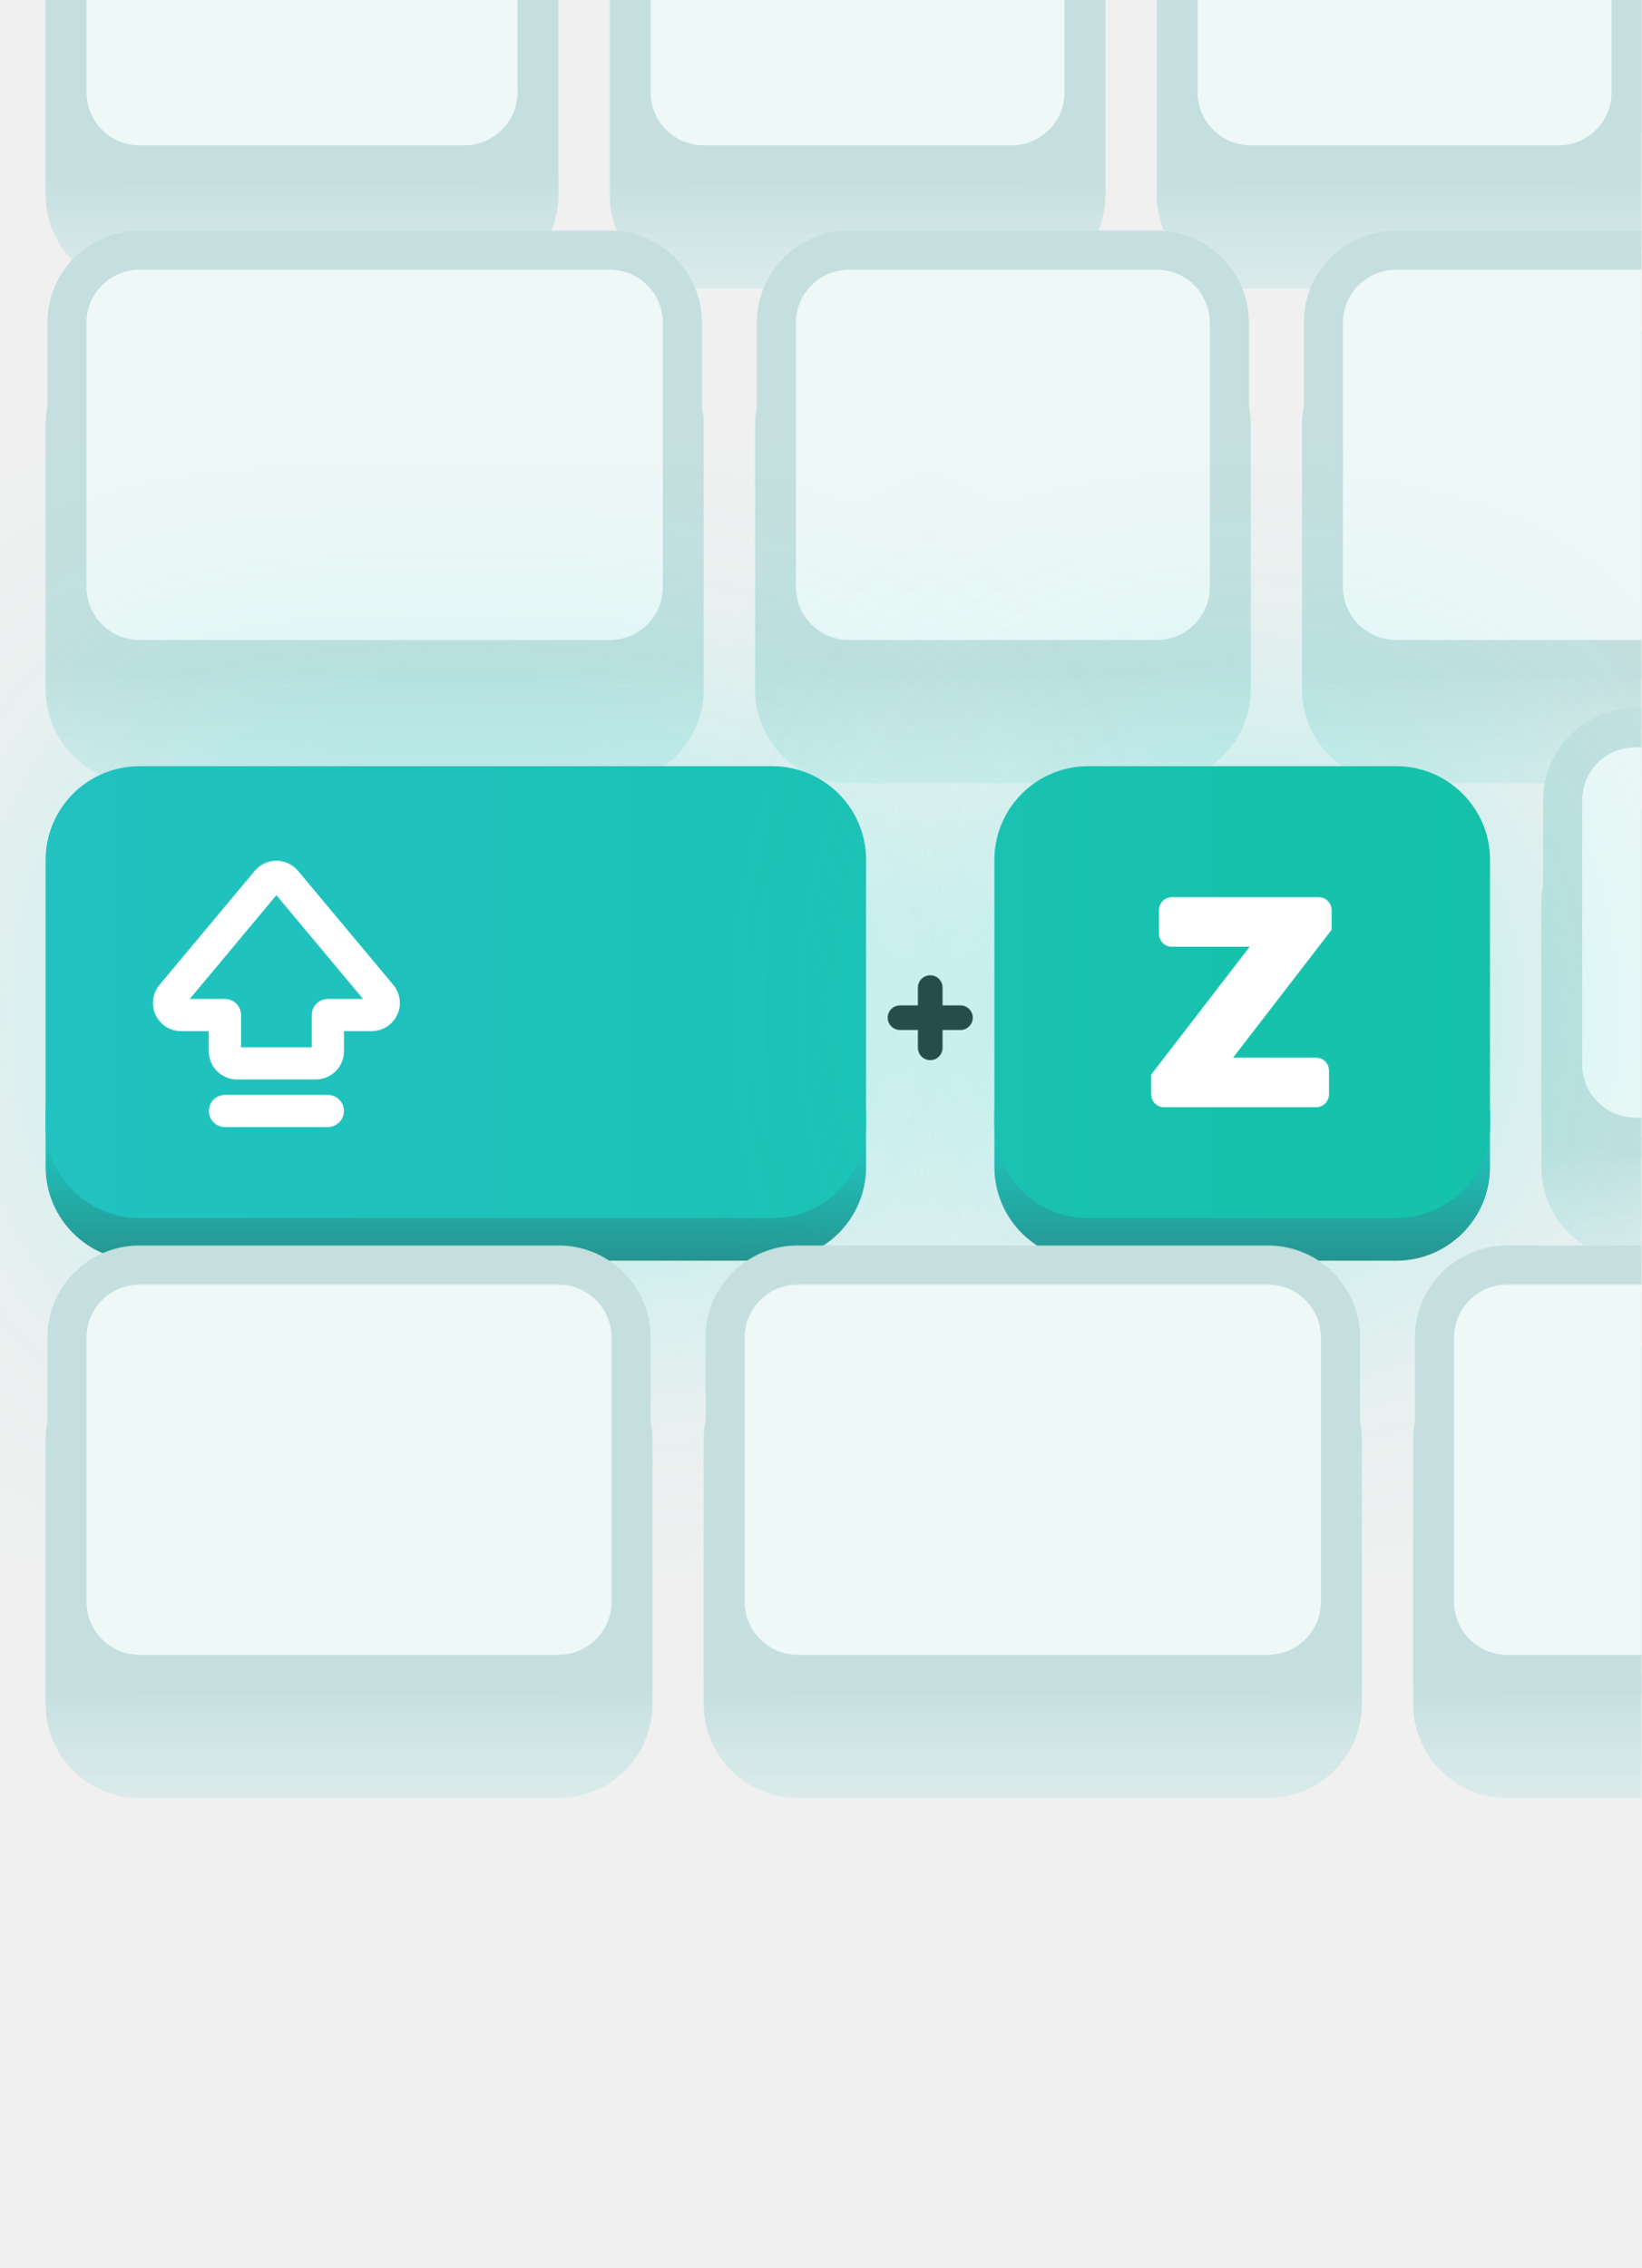
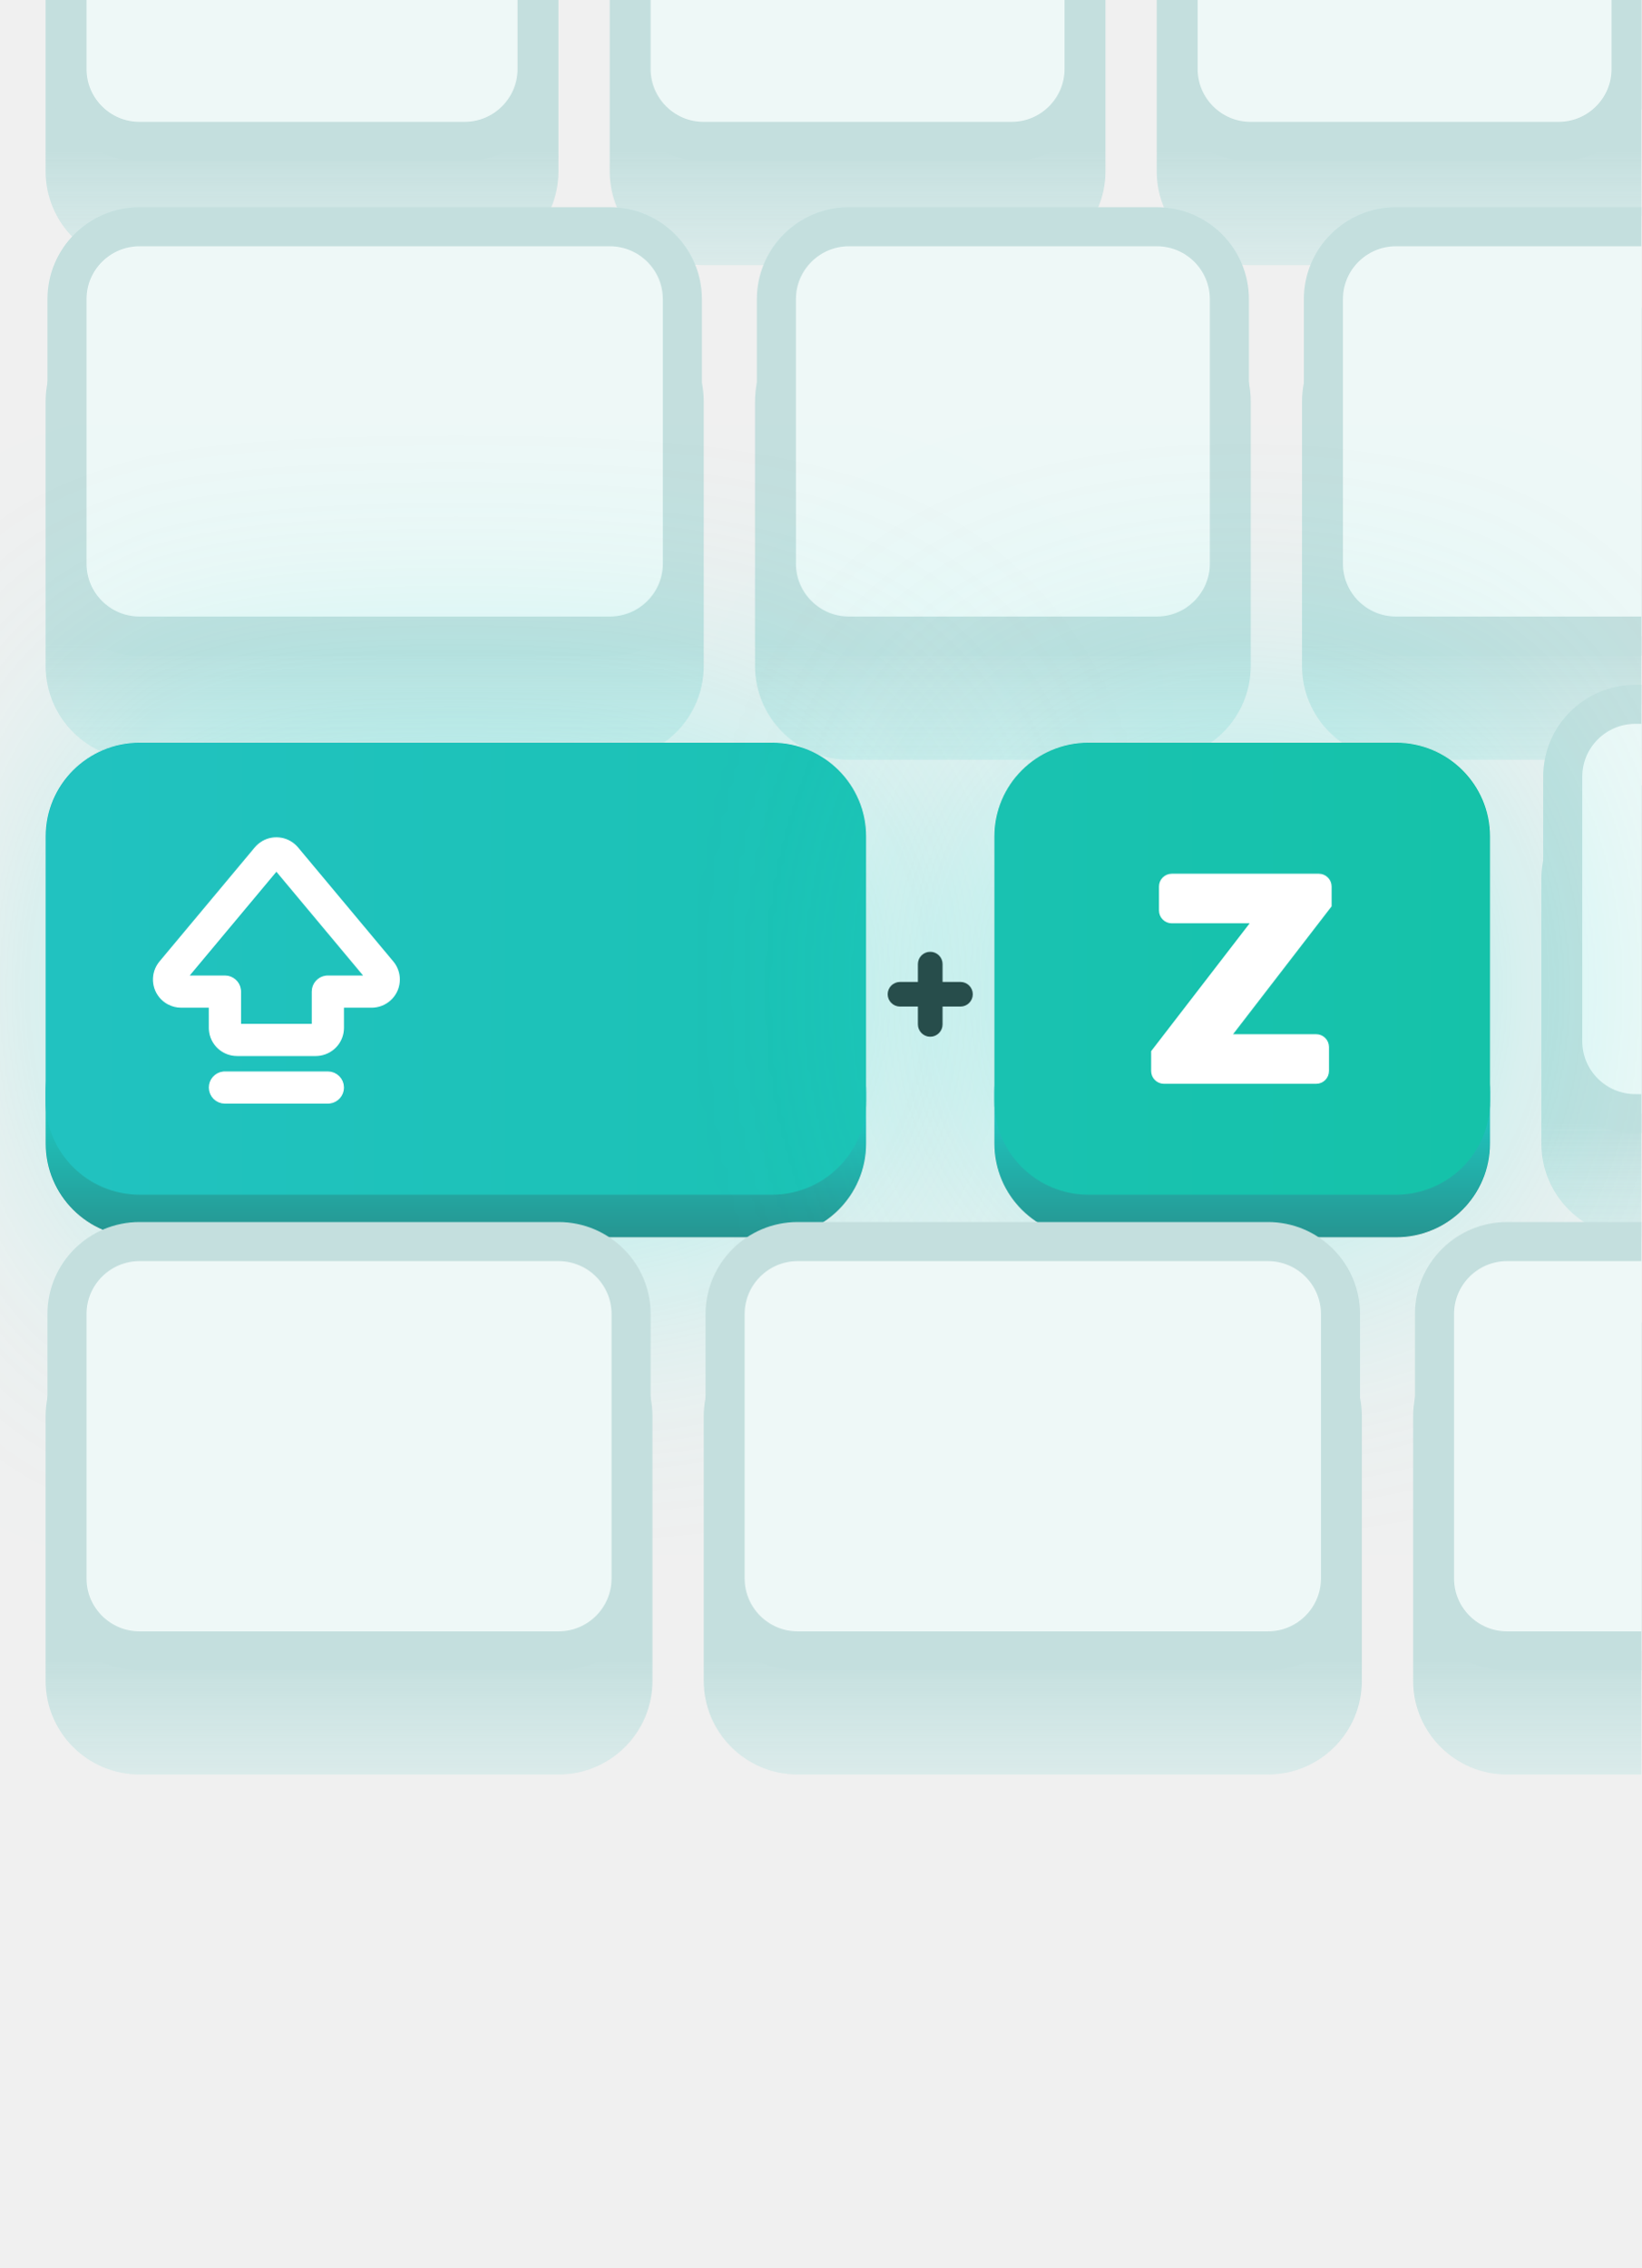
<svg xmlns="http://www.w3.org/2000/svg" width="210" height="290" viewBox="0 0 210 290" fill="none">
  <g clip-path="url(#clip0_200_342)">
    <g clip-path="url(#clip1_200_342)">
-       <path d="M129.403 -20.909H90.036C83.393 -20.909 78.007 -15.537 78.007 -8.909V24.909C78.007 31.537 83.393 36.909 90.036 36.909H129.403C136.046 36.909 141.432 31.537 141.432 24.909V-8.909C141.432 -15.537 136.046 -20.909 129.403 -20.909Z" fill="url(#paint0_linear_200_342)" />
-       <path d="M129.403 -31.273H90.036C84.903 -31.273 80.741 -27.121 80.741 -22V11.818C80.741 16.939 84.903 21.091 90.036 21.091H129.403C134.537 21.091 138.698 16.939 138.698 11.818V-22C138.698 -27.121 134.537 -31.273 129.403 -31.273Z" fill="#EEF8F7" stroke="#C4DFDE" stroke-width="5" />
-       <path d="M199.388 -20.909H160.021C153.378 -20.909 147.993 -15.537 147.993 -8.909V24.909C147.993 31.537 153.378 36.909 160.021 36.909H199.388C206.032 36.909 211.417 31.537 211.417 24.909V-8.909C211.417 -15.537 206.032 -20.909 199.388 -20.909Z" fill="url(#paint1_linear_200_342)" />
-       <path d="M199.388 -31.273H160.022C154.888 -31.273 150.727 -27.121 150.727 -22V11.818C150.727 16.939 154.888 21.091 160.022 21.091H199.388C204.522 21.091 208.683 16.939 208.683 11.818V-22C208.683 -27.121 204.522 -31.273 199.388 -31.273Z" fill="#EEF8F7" stroke="#C4DFDE" stroke-width="5" />
-       <path d="M59.417 -20.909H17.863C11.22 -20.909 5.834 -15.537 5.834 -8.909V24.909C5.834 31.537 11.22 36.909 17.863 36.909H59.417C66.061 36.909 71.446 31.537 71.446 24.909V-8.909C71.446 -15.537 66.061 -20.909 59.417 -20.909Z" fill="url(#paint2_linear_200_342)" />
-       <path d="M59.417 -31.273H17.863C12.73 -31.273 8.568 -27.121 8.568 -22V11.818C8.568 16.939 12.73 21.091 17.863 21.091H59.417C64.551 21.091 68.712 16.939 68.712 11.818V-22C68.712 -27.121 64.551 -31.273 59.417 -31.273Z" fill="#EEF8F7" stroke="#C4DFDE" stroke-width="5" />
-       <path d="M78.007 42.364H17.863C11.22 42.364 5.834 47.736 5.834 54.364V88.182C5.834 94.809 11.22 100.182 17.863 100.182H78.007C84.65 100.182 90.036 94.809 90.036 88.182V54.364C90.036 47.736 84.65 42.364 78.007 42.364Z" fill="url(#paint3_linear_200_342)" />
-       <path d="M78.007 32H17.863C12.73 32 8.568 36.151 8.568 41.273V75.091C8.568 80.212 12.73 84.364 17.863 84.364H78.007C83.141 84.364 87.302 80.212 87.302 75.091V41.273C87.302 36.151 83.141 32 78.007 32Z" fill="#EEF8F7" stroke="#C4DFDE" stroke-width="5" />
-       <path d="M147.993 42.364H108.626C101.983 42.364 96.597 47.736 96.597 54.364V88.182C96.597 94.809 101.983 100.182 108.626 100.182H147.993C154.636 100.182 160.022 94.809 160.022 88.182V54.364C160.022 47.736 154.636 42.364 147.993 42.364Z" fill="url(#paint4_linear_200_342)" />
-       <path d="M147.993 32H108.626C103.493 32 99.331 36.151 99.331 41.273V75.091C99.331 80.212 103.493 84.364 108.626 84.364H147.993C153.126 84.364 157.288 80.212 157.288 75.091V41.273C157.288 36.151 153.126 32 147.993 32Z" fill="#EEF8F7" stroke="#C4DFDE" stroke-width="5" />
-       <path d="M217.978 42.364H178.611C171.968 42.364 166.583 47.736 166.583 54.364V88.182C166.583 94.809 171.968 100.182 178.611 100.182H217.978C224.622 100.182 230.007 94.809 230.007 88.182V54.364C230.007 47.736 224.622 42.364 217.978 42.364Z" fill="url(#paint5_linear_200_342)" />
-       <path d="M217.978 32H178.611C173.478 32 169.316 36.151 169.316 41.273V75.091C169.316 80.212 173.478 84.364 178.611 84.364H217.978C223.112 84.364 227.273 80.212 227.273 75.091V41.273C227.273 36.151 223.112 32 217.978 32Z" fill="#EEF8F7" stroke="#C4DFDE" stroke-width="5" />
-       <path d="M248.597 103.455H209.23C202.587 103.455 197.202 108.827 197.202 115.455V149.273C197.202 155.9 202.587 161.273 209.23 161.273H248.597C255.241 161.273 260.626 155.9 260.626 149.273V115.455C260.626 108.827 255.241 103.455 248.597 103.455Z" fill="url(#paint6_linear_200_342)" />
-       <path d="M248.597 93.091H209.23C204.097 93.091 199.935 97.243 199.935 102.364V136.182C199.935 141.303 204.097 145.455 209.23 145.455H248.597C253.73 145.455 257.892 141.303 257.892 136.182V102.364C257.892 97.243 253.73 93.091 248.597 93.091Z" fill="#EEF8F7" stroke="#C4DFDE" stroke-width="5" />
+       <path d="M129.403 -23.909H90.036C83.393 -23.909 78.007 -18.537 78.007 -11.909V21.909C78.007 28.537 83.393 33.909 90.036 33.909H129.403C136.046 33.909 141.432 28.537 141.432 21.909V-11.909C141.432 -18.537 136.046 -23.909 129.403 -23.909Z" fill="url(#paint0_linear_200_342)" />
+       <path d="M129.403 -34.273H90.036C84.903 -34.273 80.741 -30.121 80.741 -25V8.818C80.741 13.939 84.903 18.091 90.036 18.091H129.403C134.537 18.091 138.698 13.939 138.698 8.818V-25C138.698 -30.121 134.537 -34.273 129.403 -34.273Z" fill="#EEF8F7" stroke="#C4DFDE" stroke-width="5" />
+       <path d="M199.388 -23.909H160.021C153.378 -23.909 147.993 -18.537 147.993 -11.909V21.909C147.993 28.537 153.378 33.909 160.021 33.909H199.388C206.032 33.909 211.417 28.537 211.417 21.909V-11.909C211.417 -18.537 206.032 -23.909 199.388 -23.909Z" fill="url(#paint1_linear_200_342)" />
+       <path d="M199.388 -34.273H160.022C154.888 -34.273 150.727 -30.121 150.727 -25V8.818C150.727 13.939 154.888 18.091 160.022 18.091H199.388C204.522 18.091 208.683 13.939 208.683 8.818V-25C208.683 -30.121 204.522 -34.273 199.388 -34.273Z" fill="#EEF8F7" stroke="#C4DFDE" stroke-width="5" />
+       <path d="M59.417 -23.909H17.863C11.22 -23.909 5.834 -18.537 5.834 -11.909V21.909C5.834 28.537 11.22 33.909 17.863 33.909H59.417C66.061 33.909 71.446 28.537 71.446 21.909V-11.909C71.446 -18.537 66.061 -23.909 59.417 -23.909Z" fill="url(#paint2_linear_200_342)" />
+       <path d="M59.417 -34.273H17.863C12.73 -34.273 8.568 -30.121 8.568 -25V8.818C8.568 13.939 12.73 18.091 17.863 18.091H59.417C64.551 18.091 68.712 13.939 68.712 8.818V-25C68.712 -30.121 64.551 -34.273 59.417 -34.273Z" fill="#EEF8F7" stroke="#C4DFDE" stroke-width="5" />
+       <path d="M78.007 39.364H17.863C11.22 39.364 5.834 44.736 5.834 51.364V85.182C5.834 91.809 11.22 97.182 17.863 97.182H78.007C84.65 97.182 90.036 91.809 90.036 85.182V51.364C90.036 44.736 84.65 39.364 78.007 39.364Z" fill="url(#paint3_linear_200_342)" />
+       <path d="M78.007 29H17.863C12.73 29 8.568 33.151 8.568 38.273V72.091C8.568 77.212 12.73 81.364 17.863 81.364H78.007C83.141 81.364 87.302 77.212 87.302 72.091V38.273C87.302 33.151 83.141 29 78.007 29Z" fill="#EEF8F7" stroke="#C4DFDE" stroke-width="5" />
+       <path d="M147.993 39.364H108.626C101.983 39.364 96.597 44.736 96.597 51.364V85.182C96.597 91.809 101.983 97.182 108.626 97.182H147.993C154.636 97.182 160.022 91.809 160.022 85.182V51.364C160.022 44.736 154.636 39.364 147.993 39.364Z" fill="url(#paint4_linear_200_342)" />
+       <path d="M147.993 29H108.626C103.493 29 99.331 33.151 99.331 38.273V72.091C99.331 77.212 103.493 81.364 108.626 81.364H147.993C153.126 81.364 157.288 77.212 157.288 72.091V38.273C157.288 33.151 153.126 29 147.993 29Z" fill="#EEF8F7" stroke="#C4DFDE" stroke-width="5" />
+       <path d="M217.978 39.364H178.611C171.968 39.364 166.583 44.736 166.583 51.364V85.182C166.583 91.809 171.968 97.182 178.611 97.182H217.978C224.622 97.182 230.007 91.809 230.007 85.182V51.364C230.007 44.736 224.622 39.364 217.978 39.364Z" fill="url(#paint5_linear_200_342)" />
+       <path d="M217.978 29H178.611C173.478 29 169.316 33.151 169.316 38.273V72.091C169.316 77.212 173.478 81.364 178.611 81.364H217.978C223.112 81.364 227.273 77.212 227.273 72.091V38.273C227.273 33.151 223.112 29 217.978 29Z" fill="#EEF8F7" stroke="#C4DFDE" stroke-width="5" />
+       <path d="M248.597 100.455H209.23C202.587 100.455 197.202 105.827 197.202 112.455V146.273C197.202 152.9 202.587 158.273 209.23 158.273H248.597C255.241 158.273 260.626 152.9 260.626 146.273V112.455C260.626 105.827 255.241 100.455 248.597 100.455Z" fill="url(#paint6_linear_200_342)" />
+       <path d="M248.597 90.091H209.23C204.097 90.091 199.935 94.243 199.935 99.364V133.182C199.935 138.303 204.097 142.455 209.23 142.455H248.597C253.73 142.455 257.892 138.303 257.892 133.182V99.364C257.892 94.243 253.73 90.091 248.597 90.091Z" fill="#EEF8F7" stroke="#C4DFDE" stroke-width="5" />
      <g filter="url(#filter0_d_200_342)">
-         <path d="M98.784 130.727H17.863C11.22 130.727 5.834 136.1 5.834 142.727V149.273C5.834 155.9 11.22 161.273 17.863 161.273H98.784C105.427 161.273 110.813 155.9 110.813 149.273V142.727C110.813 136.1 105.427 130.727 98.784 130.727Z" fill="url(#paint7_linear_200_342)" />
-         <path d="M98.784 98H17.863C11.22 98 5.834 103.373 5.834 110V143.818C5.834 150.446 11.22 155.818 17.863 155.818H98.784C105.427 155.818 110.813 150.446 110.813 143.818V110C110.813 103.373 105.427 98 98.784 98Z" fill="url(#paint8_linear_200_342)" />
-         <path d="M41.944 140.955C42.586 140.955 43.106 141.474 43.106 142.114C43.106 142.7 42.669 143.186 42.102 143.262L41.944 143.273H28.776C28.134 143.273 27.614 142.754 27.614 142.114C27.614 141.527 28.051 141.042 28.619 140.965L28.776 140.955H41.944ZM33.821 111.483C34.895 110.742 36.354 110.875 37.276 111.796L37.443 111.978L49.627 126.564C50.033 127.05 50.255 127.663 50.255 128.296C50.255 129.715 49.16 130.878 47.767 130.991L47.544 131H43.104L43.106 134.477C43.106 135.818 42.129 136.93 40.846 137.144L40.617 137.172L40.395 137.182H30.325C28.903 137.182 27.736 136.089 27.623 134.699L27.614 134.477L27.613 131H23.176C22.723 131 22.28 130.887 21.887 130.675L21.657 130.535L21.44 130.373C20.354 129.471 20.155 127.899 20.944 126.761L21.093 126.564L33.277 111.978L33.443 111.797L33.624 111.632L33.821 111.483ZM35.657 113.463C35.544 113.325 35.355 113.287 35.2 113.358L35.112 113.412L35.062 113.463L22.878 128.048C22.741 128.212 22.764 128.456 22.928 128.592C22.974 128.631 23.029 128.658 23.087 128.671L23.176 128.682H28.776C29.364 128.682 29.851 129.118 29.927 129.683L29.938 129.84V134.477C29.938 134.66 30.065 134.814 30.236 134.853L30.325 134.864H40.395C40.578 134.864 40.732 134.736 40.772 134.566L40.782 134.477V129.84C40.782 129.255 41.219 128.769 41.786 128.693L41.944 128.682H47.544C47.758 128.682 47.931 128.508 47.931 128.296C47.931 128.236 47.917 128.176 47.891 128.123L47.842 128.048L35.657 113.463Z" fill="white" stroke="white" stroke-width="1.8" />
+         <path d="M98.784 127.727H17.863C11.22 127.727 5.834 133.1 5.834 139.727V146.273C5.834 152.9 11.22 158.273 17.863 158.273H98.784C105.427 158.273 110.813 152.9 110.813 146.273V139.727C110.813 133.1 105.427 127.727 98.784 127.727Z" fill="url(#paint7_linear_200_342)" />
+         <path d="M98.784 95H17.863C11.22 95 5.834 100.373 5.834 107V140.818C5.834 147.446 11.22 152.818 17.863 152.818H98.784C105.427 152.818 110.813 147.446 110.813 140.818V107C110.813 100.373 105.427 95 98.784 95Z" fill="url(#paint8_linear_200_342)" />
+         <path d="M41.944 137.955C42.586 137.955 43.106 138.474 43.106 139.114C43.106 139.7 42.669 140.186 42.102 140.262L41.944 140.273H28.776C28.134 140.273 27.614 139.754 27.614 139.114C27.614 138.527 28.051 138.042 28.619 137.965L28.776 137.955H41.944ZM33.821 108.483C34.895 107.742 36.354 107.875 37.276 108.796L37.443 108.978L49.627 123.564C50.033 124.05 50.255 124.663 50.255 125.296C50.255 126.715 49.16 127.878 47.767 127.991L47.544 128H43.104L43.106 131.477C43.106 132.818 42.129 133.93 40.846 134.144L40.617 134.172L40.395 134.182H30.325C28.903 134.182 27.736 133.089 27.623 131.699L27.614 131.477L27.613 128H23.176C22.723 128 22.28 127.887 21.887 127.675L21.657 127.535L21.44 127.373C20.354 126.471 20.155 124.899 20.944 123.761L21.093 123.564L33.277 108.978L33.443 108.797L33.624 108.632L33.821 108.483ZM35.657 110.463C35.544 110.325 35.355 110.287 35.2 110.358L35.112 110.412L35.062 110.463L22.878 125.048C22.741 125.212 22.764 125.456 22.928 125.592C22.974 125.631 23.029 125.658 23.087 125.671L23.176 125.682H28.776C29.364 125.682 29.851 126.118 29.927 126.683L29.938 126.84V131.477C29.938 131.66 30.065 131.814 30.236 131.853L30.325 131.864H40.395C40.578 131.864 40.732 131.736 40.772 131.566L40.782 131.477V126.84C40.782 126.255 41.219 125.769 41.786 125.693L41.944 125.682H47.544C47.758 125.682 47.931 125.508 47.931 125.296C47.931 125.236 47.917 125.176 47.891 125.123L47.842 125.048L35.657 110.463Z" fill="white" stroke="white" stroke-width="1.8" />
      </g>
      <g filter="url(#filter1_d_200_342)">
-         <path d="M178.612 130.727H139.245C132.601 130.727 127.216 136.1 127.216 142.727V149.273C127.216 155.9 132.601 161.273 139.245 161.273H178.612C185.255 161.273 190.64 155.9 190.64 149.273V142.727C190.64 136.1 185.255 130.727 178.612 130.727Z" fill="url(#paint9_linear_200_342)" />
-         <path d="M178.612 98H139.245C132.601 98 127.216 103.373 127.216 110V143.818C127.216 150.446 132.601 155.818 139.245 155.818H178.612C185.255 155.818 190.64 150.446 190.64 143.818V110C190.64 103.373 185.255 98 178.612 98Z" fill="url(#paint10_linear_200_342)" />
-         <path d="M147.278 137.464L161.062 119.576C161.372 119.172 161.853 118.937 162.363 118.937H170.367L156.582 136.824C156.271 137.227 155.791 137.464 155.281 137.464H147.278ZM148.918 141.636C148.012 141.636 147.278 140.903 147.278 140V137.464L152.799 135.397C152.983 135.329 153.178 135.294 153.375 135.294H168.392C169.297 135.294 170.032 136.027 170.032 136.93V140C170.032 140.903 169.297 141.636 168.392 141.636H148.918ZM149.922 121.107C149.015 121.107 148.282 120.373 148.282 119.47V116.4C148.282 115.497 149.015 114.764 149.922 114.764H168.726C169.632 114.764 170.367 115.497 170.367 116.4V118.937L164.786 121.004C164.604 121.072 164.41 121.107 164.215 121.107H149.922Z" fill="white" />
+         <path d="M178.612 127.727H139.245C132.601 127.727 127.216 133.1 127.216 139.727V146.273C127.216 152.9 132.601 158.273 139.245 158.273H178.612C185.255 158.273 190.64 152.9 190.64 146.273V139.727C190.64 133.1 185.255 127.727 178.612 127.727Z" fill="url(#paint9_linear_200_342)" />
+         <path d="M178.612 95H139.245C132.601 95 127.216 100.373 127.216 107V140.818C127.216 147.446 132.601 152.818 139.245 152.818H178.612C185.255 152.818 190.64 147.446 190.64 140.818V107C190.64 100.373 185.255 95 178.612 95Z" fill="url(#paint10_linear_200_342)" />
+         <path d="M147.278 134.464L161.062 116.576C161.372 116.172 161.853 115.937 162.363 115.937H170.367L156.582 133.824C156.271 134.227 155.791 134.464 155.281 134.464H147.278ZM148.918 138.636C148.012 138.636 147.278 137.903 147.278 137V134.464L152.799 132.397C152.983 132.329 153.178 132.294 153.375 132.294H168.392C169.297 132.294 170.032 133.027 170.032 133.93V137C170.032 137.903 169.297 138.636 168.392 138.636H148.918ZM149.922 118.107C149.015 118.107 148.282 117.373 148.282 116.47V113.4C148.282 112.497 149.015 111.764 149.922 111.764H168.726C169.632 111.764 170.367 112.497 170.367 113.4V115.937L164.786 118.004C164.604 118.072 164.41 118.107 164.215 118.107H149.922Z" fill="white" />
      </g>
-       <path d="M71.446 172.182H17.863C11.22 172.182 5.834 177.554 5.834 184.182V218C5.834 224.627 11.22 230 17.863 230H71.446C78.089 230 83.475 224.627 83.475 218V184.182C83.475 177.554 78.089 172.182 71.446 172.182Z" fill="url(#paint11_linear_200_342)" />
-       <path d="M71.446 161.818H17.863C12.73 161.818 8.568 165.97 8.568 171.091V204.909C8.568 210.03 12.73 214.182 17.863 214.182H71.446C76.579 214.182 80.741 210.03 80.741 204.909V171.091C80.741 165.97 76.579 161.818 71.446 161.818Z" fill="#EEF8F7" stroke="#C4DFDE" stroke-width="5" />
-       <path d="M162.209 172.182H102.065C95.422 172.182 90.036 177.554 90.036 184.182V218C90.036 224.627 95.422 230 102.065 230H162.209C168.852 230 174.238 224.627 174.238 218V184.182C174.238 177.554 168.852 172.182 162.209 172.182Z" fill="url(#paint12_linear_200_342)" />
-       <path d="M162.209 161.818H102.065C96.931 161.818 92.77 165.97 92.77 171.091V204.909C92.77 210.03 96.931 214.182 102.065 214.182H162.209C167.342 214.182 171.504 210.03 171.504 204.909V171.091C171.504 165.97 167.342 161.818 162.209 161.818Z" fill="#EEF8F7" stroke="#C4DFDE" stroke-width="5" />
-       <path d="M252.971 172.182H192.827C186.184 172.182 180.798 177.554 180.798 184.182V218C180.798 224.627 186.184 230 192.827 230H252.971C259.614 230 265 224.627 265 218V184.182C265 177.554 259.614 172.182 252.971 172.182Z" fill="url(#paint13_linear_200_342)" />
-       <path d="M252.971 161.818H192.827C187.694 161.818 183.532 165.97 183.532 171.091V204.909C183.532 210.03 187.694 214.182 192.827 214.182H252.971C258.105 214.182 262.266 210.03 262.266 204.909V171.091C262.266 165.97 258.105 161.818 252.971 161.818Z" fill="#EEF8F7" stroke="#C4DFDE" stroke-width="5" />
-       <path d="M117.687 126.324V128.857H115.148C114.415 128.857 113.82 129.45 113.82 130.182C113.82 130.914 114.415 131.506 115.148 131.506H117.687V134.039C117.687 134.77 118.281 135.364 119.015 135.364C119.748 135.364 120.342 134.77 120.342 134.039V131.506H122.881C123.614 131.506 124.209 130.914 124.209 130.182C124.209 129.45 123.614 128.857 122.881 128.857H120.342V126.324C120.342 125.593 119.748 125 119.015 125C118.281 125 117.687 125.593 117.687 126.324Z" fill="#274D4B" stroke="#274D4B" stroke-width="0.5" />
+       <path d="M71.446 169.182H17.863C11.22 169.182 5.834 174.554 5.834 181.182V215C5.834 221.627 11.22 227 17.863 227H71.446C78.089 227 83.475 221.627 83.475 215V181.182C83.475 174.554 78.089 169.182 71.446 169.182Z" fill="url(#paint11_linear_200_342)" />
+       <path d="M71.446 158.818H17.863C12.73 158.818 8.568 162.97 8.568 168.091V201.909C8.568 207.03 12.73 211.182 17.863 211.182H71.446C76.579 211.182 80.741 207.03 80.741 201.909V168.091C80.741 162.97 76.579 158.818 71.446 158.818Z" fill="#EEF8F7" stroke="#C4DFDE" stroke-width="5" />
+       <path d="M162.209 169.182H102.065C95.422 169.182 90.036 174.554 90.036 181.182V215C90.036 221.627 95.422 227 102.065 227H162.209C168.852 227 174.238 221.627 174.238 215V181.182C174.238 174.554 168.852 169.182 162.209 169.182Z" fill="url(#paint12_linear_200_342)" />
+       <path d="M162.209 158.818H102.065C96.931 158.818 92.77 162.97 92.77 168.091V201.909C92.77 207.03 96.931 211.182 102.065 211.182H162.209C167.342 211.182 171.504 207.03 171.504 201.909V168.091C171.504 162.97 167.342 158.818 162.209 158.818Z" fill="#EEF8F7" stroke="#C4DFDE" stroke-width="5" />
+       <path d="M252.971 169.182H192.827C186.184 169.182 180.798 174.554 180.798 181.182V215C180.798 221.627 186.184 227 192.827 227H252.971C259.614 227 265 221.627 265 215V181.182C265 174.554 259.614 169.182 252.971 169.182Z" fill="url(#paint13_linear_200_342)" />
+       <path d="M252.971 158.818H192.827C187.694 158.818 183.532 162.97 183.532 168.091V201.909C183.532 207.03 187.694 211.182 192.827 211.182H252.971C258.105 211.182 262.266 207.03 262.266 201.909V168.091C262.266 162.97 258.105 158.818 252.971 158.818Z" fill="#EEF8F7" stroke="#C4DFDE" stroke-width="5" />
+       <path d="M117.687 123.324V125.857H115.148C114.415 125.857 113.82 126.45 113.82 127.182C113.82 127.914 114.415 128.506 115.148 128.506H117.687V131.039C117.687 131.77 118.281 132.364 119.015 132.364C119.748 132.364 120.342 131.77 120.342 131.039V128.506H122.881C123.614 128.506 124.209 127.914 124.209 127.182C124.209 126.45 123.614 125.857 122.881 125.857H120.342V123.324C120.342 122.593 119.748 122 119.015 122C118.281 122 117.687 122.593 117.687 123.324Z" fill="#274D4B" stroke="#274D4B" stroke-width="0.5" />
    </g>
  </g>
  <defs>
-     <filter id="filter0_d_200_342" x="-34.766" y="57.4" width="186.179" height="144.473" filterUnits="userSpaceOnUse" color-interpolation-filters="sRGB">
+     <filter id="filter0_d_200_342" x="-34.766" y="54.4" width="186.179" height="144.473" filterUnits="userSpaceOnUse" color-interpolation-filters="sRGB">
      <feFlood flood-opacity="0" result="BackgroundImageFix" />
      <feColorMatrix in="SourceAlpha" type="matrix" values="0 0 0 0 0 0 0 0 0 0 0 0 0 0 0 0 0 0 127 0" result="hardAlpha" />
      <feOffset />
      <feGaussianBlur stdDeviation="20.3" />
      <feComposite in2="hardAlpha" operator="out" />
      <feColorMatrix type="matrix" values="0 0 0 0 0.093 0 0 0 0 0.929 0 0 0 0 0.887 0 0 0 0.32 0" />
      <feBlend mode="normal" in2="BackgroundImageFix" result="effect1_dropShadow_200_342" />
      <feBlend mode="normal" in="SourceGraphic" in2="effect1_dropShadow_200_342" result="shape" />
    </filter>
-     <filter id="filter1_d_200_342" x="86.616" y="57.4" width="144.624" height="144.473" filterUnits="userSpaceOnUse" color-interpolation-filters="sRGB">
+     <filter id="filter1_d_200_342" x="86.616" y="54.4" width="144.624" height="144.473" filterUnits="userSpaceOnUse" color-interpolation-filters="sRGB">
      <feFlood flood-opacity="0" result="BackgroundImageFix" />
      <feColorMatrix in="SourceAlpha" type="matrix" values="0 0 0 0 0 0 0 0 0 0 0 0 0 0 0 0 0 0 127 0" result="hardAlpha" />
      <feOffset />
      <feGaussianBlur stdDeviation="20.3" />
      <feComposite in2="hardAlpha" operator="out" />
      <feColorMatrix type="matrix" values="0 0 0 0 0.093 0 0 0 0 0.929 0 0 0 0 0.887 0 0 0 0.32 0" />
      <feBlend mode="normal" in2="BackgroundImageFix" result="effect1_dropShadow_200_342" />
      <feBlend mode="normal" in="SourceGraphic" in2="effect1_dropShadow_200_342" result="shape" />
    </filter>
-     <linearGradient id="paint0_linear_200_342" x1="109.72" y1="22.182" x2="109.72" y2="36.909" gradientUnits="userSpaceOnUse">
+     <linearGradient id="paint0_linear_200_342" x1="109.72" y1="19.182" x2="109.72" y2="33.909" gradientUnits="userSpaceOnUse">
      <stop stop-color="#C4DFDE" />
      <stop offset="1" stop-color="#CBE7E6" stop-opacity="0.58" />
    </linearGradient>
-     <linearGradient id="paint1_linear_200_342" x1="179.705" y1="22.182" x2="179.705" y2="36.909" gradientUnits="userSpaceOnUse">
+     <linearGradient id="paint1_linear_200_342" x1="179.705" y1="19.182" x2="179.705" y2="33.909" gradientUnits="userSpaceOnUse">
      <stop stop-color="#C4DFDE" />
      <stop offset="1" stop-color="#CBE7E6" stop-opacity="0.58" />
    </linearGradient>
-     <linearGradient id="paint2_linear_200_342" x1="38.64" y1="22.182" x2="38.64" y2="36.909" gradientUnits="userSpaceOnUse">
+     <linearGradient id="paint2_linear_200_342" x1="38.64" y1="19.182" x2="38.64" y2="33.909" gradientUnits="userSpaceOnUse">
      <stop stop-color="#C4DFDE" />
      <stop offset="1" stop-color="#CBE7E6" stop-opacity="0.58" />
    </linearGradient>
-     <linearGradient id="paint3_linear_200_342" x1="47.935" y1="85.455" x2="47.935" y2="100.182" gradientUnits="userSpaceOnUse">
+     <linearGradient id="paint3_linear_200_342" x1="47.935" y1="82.455" x2="47.935" y2="97.182" gradientUnits="userSpaceOnUse">
      <stop stop-color="#C4DFDE" />
      <stop offset="1" stop-color="#CBE7E6" stop-opacity="0.58" />
    </linearGradient>
-     <linearGradient id="paint4_linear_200_342" x1="128.309" y1="85.455" x2="128.309" y2="100.182" gradientUnits="userSpaceOnUse">
+     <linearGradient id="paint4_linear_200_342" x1="128.309" y1="82.455" x2="128.309" y2="97.182" gradientUnits="userSpaceOnUse">
      <stop stop-color="#C4DFDE" />
      <stop offset="1" stop-color="#CBE7E6" stop-opacity="0.58" />
    </linearGradient>
-     <linearGradient id="paint5_linear_200_342" x1="198.295" y1="85.455" x2="198.295" y2="100.182" gradientUnits="userSpaceOnUse">
+     <linearGradient id="paint5_linear_200_342" x1="198.295" y1="82.455" x2="198.295" y2="97.182" gradientUnits="userSpaceOnUse">
      <stop stop-color="#C4DFDE" />
      <stop offset="1" stop-color="#CBE7E6" stop-opacity="0.58" />
    </linearGradient>
-     <linearGradient id="paint6_linear_200_342" x1="228.914" y1="146.545" x2="228.914" y2="161.273" gradientUnits="userSpaceOnUse">
+     <linearGradient id="paint6_linear_200_342" x1="228.914" y1="143.545" x2="228.914" y2="158.273" gradientUnits="userSpaceOnUse">
      <stop stop-color="#C4DFDE" />
      <stop offset="1" stop-color="#CBE7E6" stop-opacity="0.58" />
    </linearGradient>
-     <linearGradient id="paint7_linear_200_342" x1="58.324" y1="146" x2="58.324" y2="161.273" gradientUnits="userSpaceOnUse">
+     <linearGradient id="paint7_linear_200_342" x1="58.324" y1="143" x2="58.324" y2="158.273" gradientUnits="userSpaceOnUse">
      <stop stop-color="#1FC3BC" />
      <stop offset="1" stop-color="#269591" />
    </linearGradient>
-     <linearGradient id="paint8_linear_200_342" x1="207.345" y1="126.909" x2="5.834" y2="126.909" gradientUnits="userSpaceOnUse">
+     <linearGradient id="paint8_linear_200_342" x1="207.345" y1="123.909" x2="5.834" y2="123.909" gradientUnits="userSpaceOnUse">
      <stop stop-color="#15C2A9" />
      <stop offset="1" stop-color="#21C2C0" />
    </linearGradient>
-     <linearGradient id="paint9_linear_200_342" x1="158.928" y1="146" x2="158.928" y2="161.273" gradientUnits="userSpaceOnUse">
+     <linearGradient id="paint9_linear_200_342" x1="158.928" y1="143" x2="158.928" y2="158.273" gradientUnits="userSpaceOnUse">
      <stop stop-color="#1FC3BC" />
      <stop offset="1" stop-color="#269591" />
    </linearGradient>
-     <linearGradient id="paint10_linear_200_342" x1="190.64" y1="126.909" x2="8.022" y2="126.909" gradientUnits="userSpaceOnUse">
+     <linearGradient id="paint10_linear_200_342" x1="190.64" y1="123.909" x2="8.022" y2="123.909" gradientUnits="userSpaceOnUse">
      <stop stop-color="#15C2A9" />
      <stop offset="1" stop-color="#21C2C0" />
    </linearGradient>
-     <linearGradient id="paint11_linear_200_342" x1="44.655" y1="215.273" x2="44.655" y2="230" gradientUnits="userSpaceOnUse">
+     <linearGradient id="paint11_linear_200_342" x1="44.655" y1="212.273" x2="44.655" y2="227" gradientUnits="userSpaceOnUse">
      <stop stop-color="#C4DFDE" />
      <stop offset="1" stop-color="#CBE7E6" stop-opacity="0.58" />
    </linearGradient>
-     <linearGradient id="paint12_linear_200_342" x1="132.137" y1="215.273" x2="132.137" y2="230" gradientUnits="userSpaceOnUse">
+     <linearGradient id="paint12_linear_200_342" x1="132.137" y1="212.273" x2="132.137" y2="227" gradientUnits="userSpaceOnUse">
      <stop stop-color="#C4DFDE" />
      <stop offset="1" stop-color="#CBE7E6" stop-opacity="0.58" />
    </linearGradient>
-     <linearGradient id="paint13_linear_200_342" x1="222.899" y1="215.273" x2="222.899" y2="230" gradientUnits="userSpaceOnUse">
+     <linearGradient id="paint13_linear_200_342" x1="222.899" y1="212.273" x2="222.899" y2="227" gradientUnits="userSpaceOnUse">
      <stop stop-color="#C4DFDE" />
      <stop offset="1" stop-color="#CBE7E6" stop-opacity="0.58" />
    </linearGradient>
    <clipPath id="clip0_200_342">
      <rect width="210" height="290" fill="white" />
    </clipPath>
    <clipPath id="clip1_200_342">
-       <rect width="304" height="264" fill="white" transform="translate(-39 -34)" />
+       <rect width="304" height="264" fill="white" transform="translate(-39 -37)" />
    </clipPath>
  </defs>
</svg>
